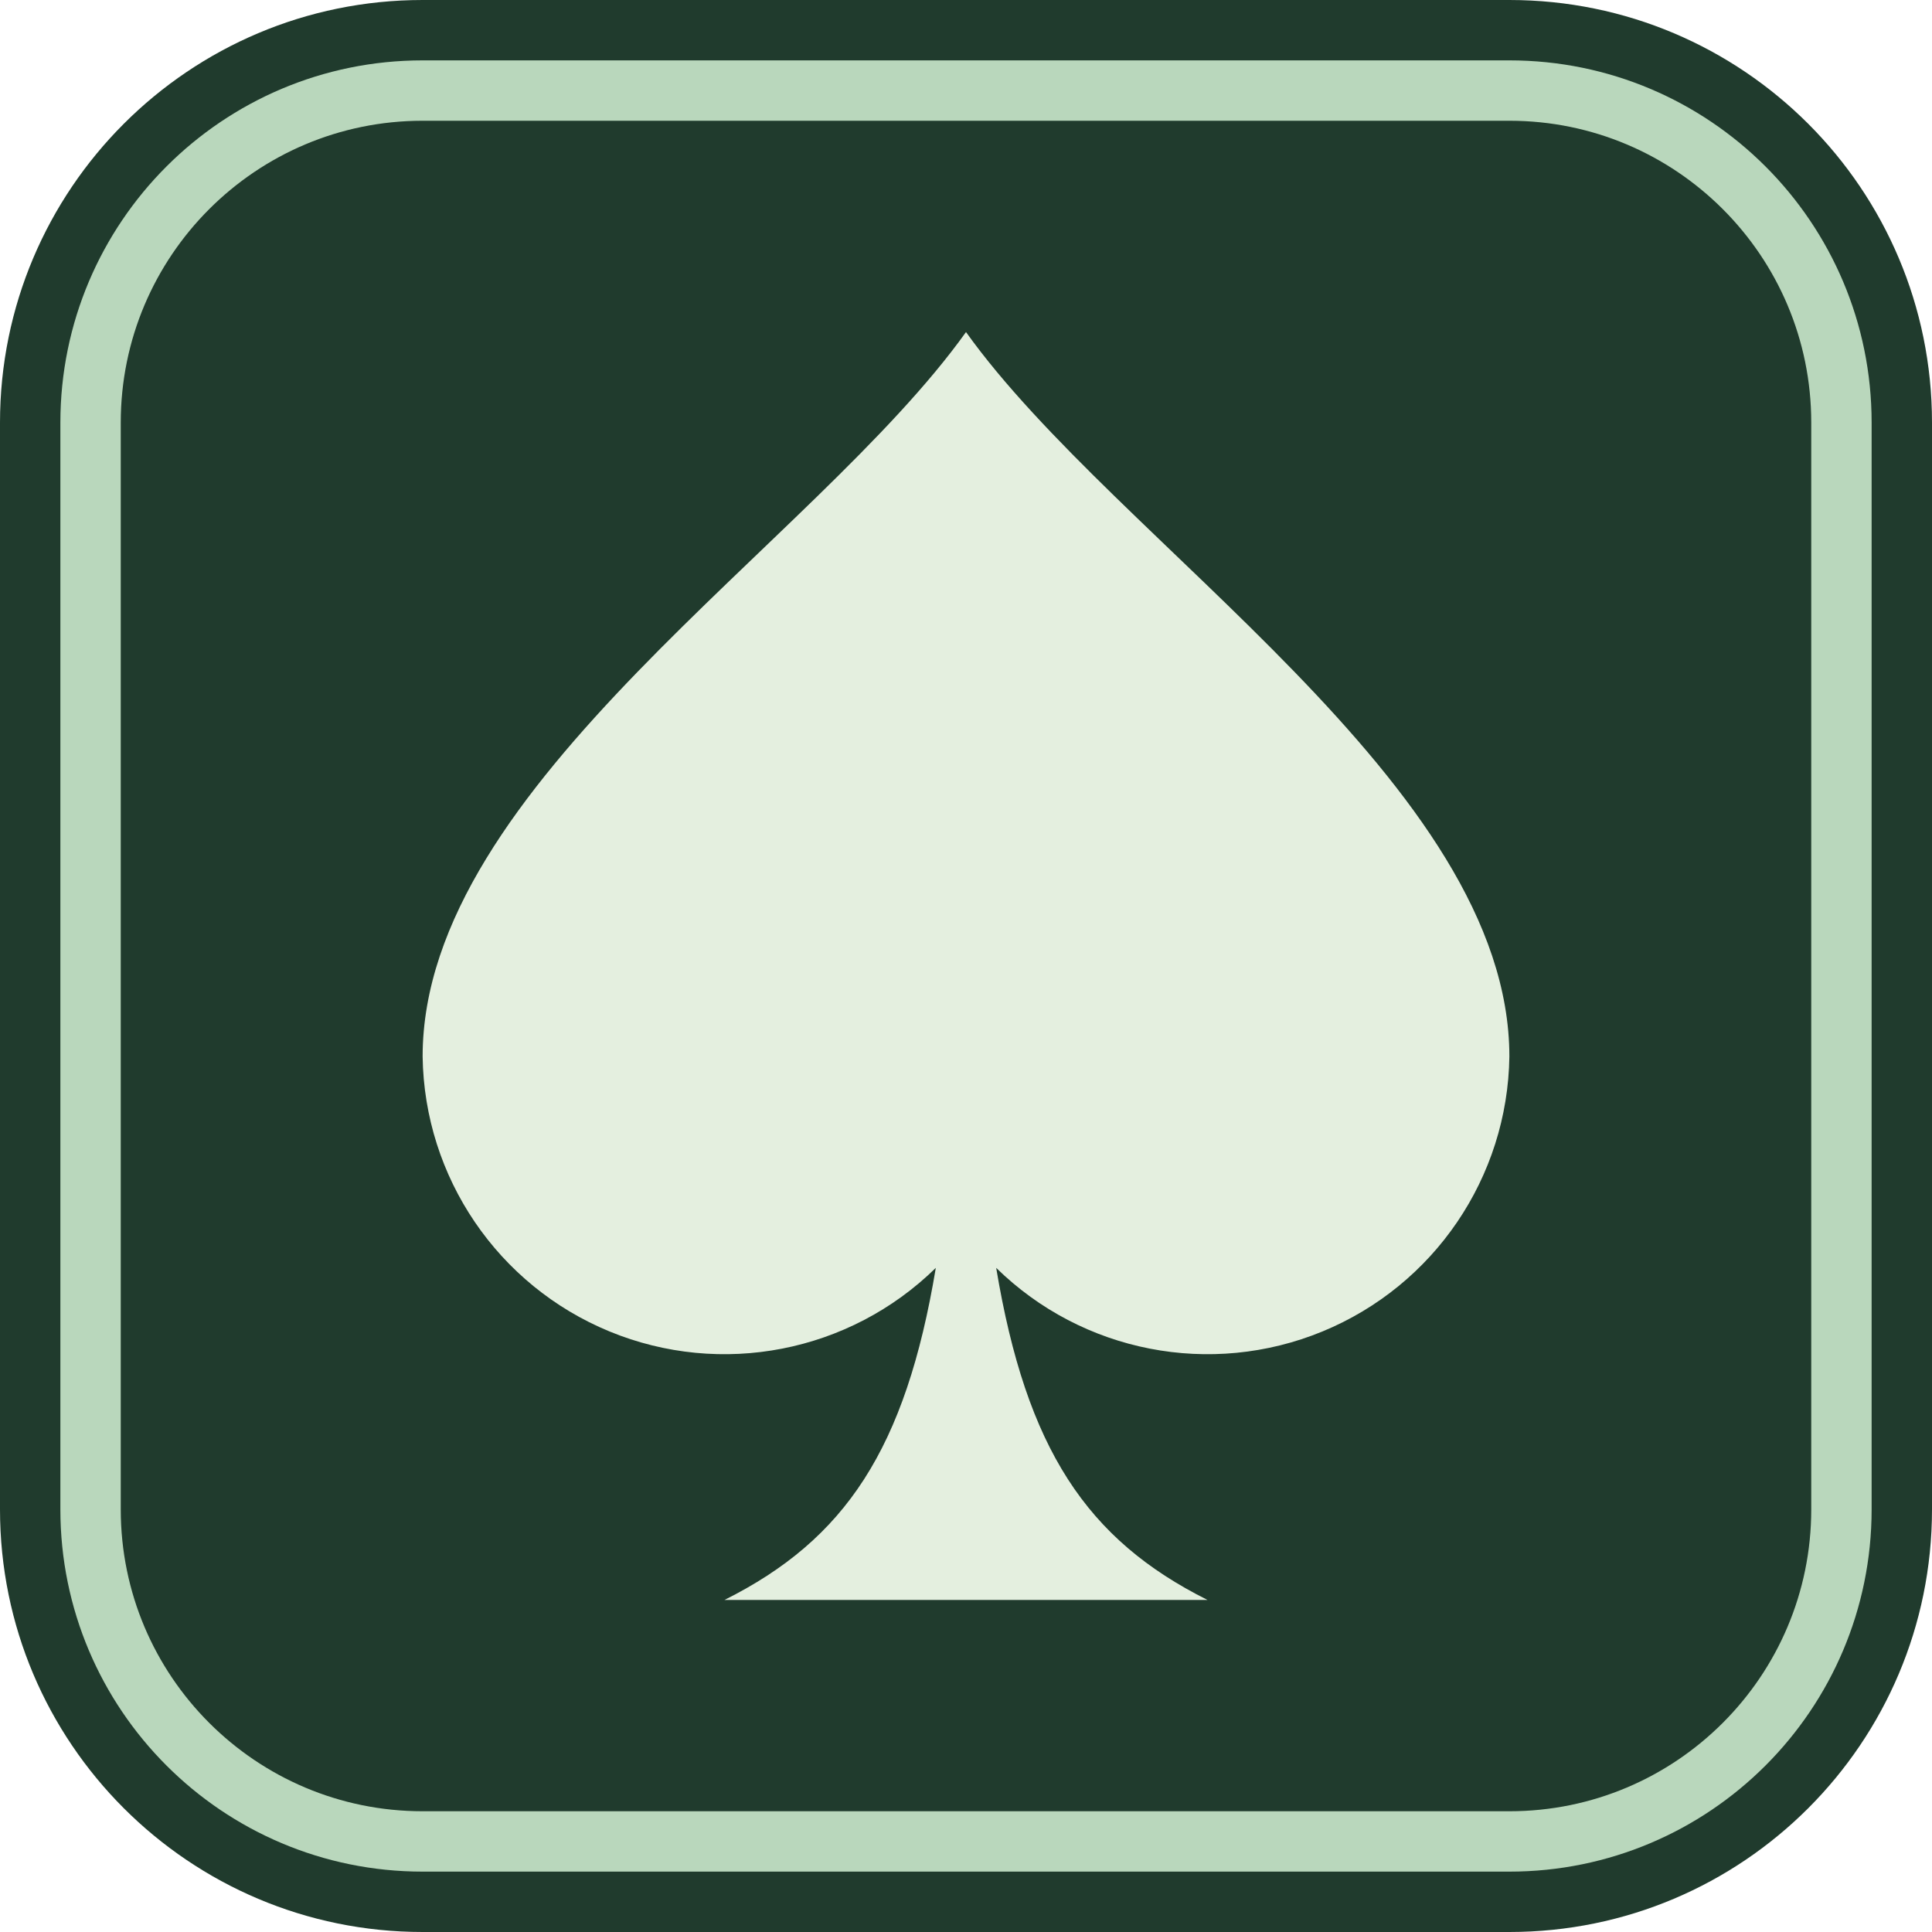
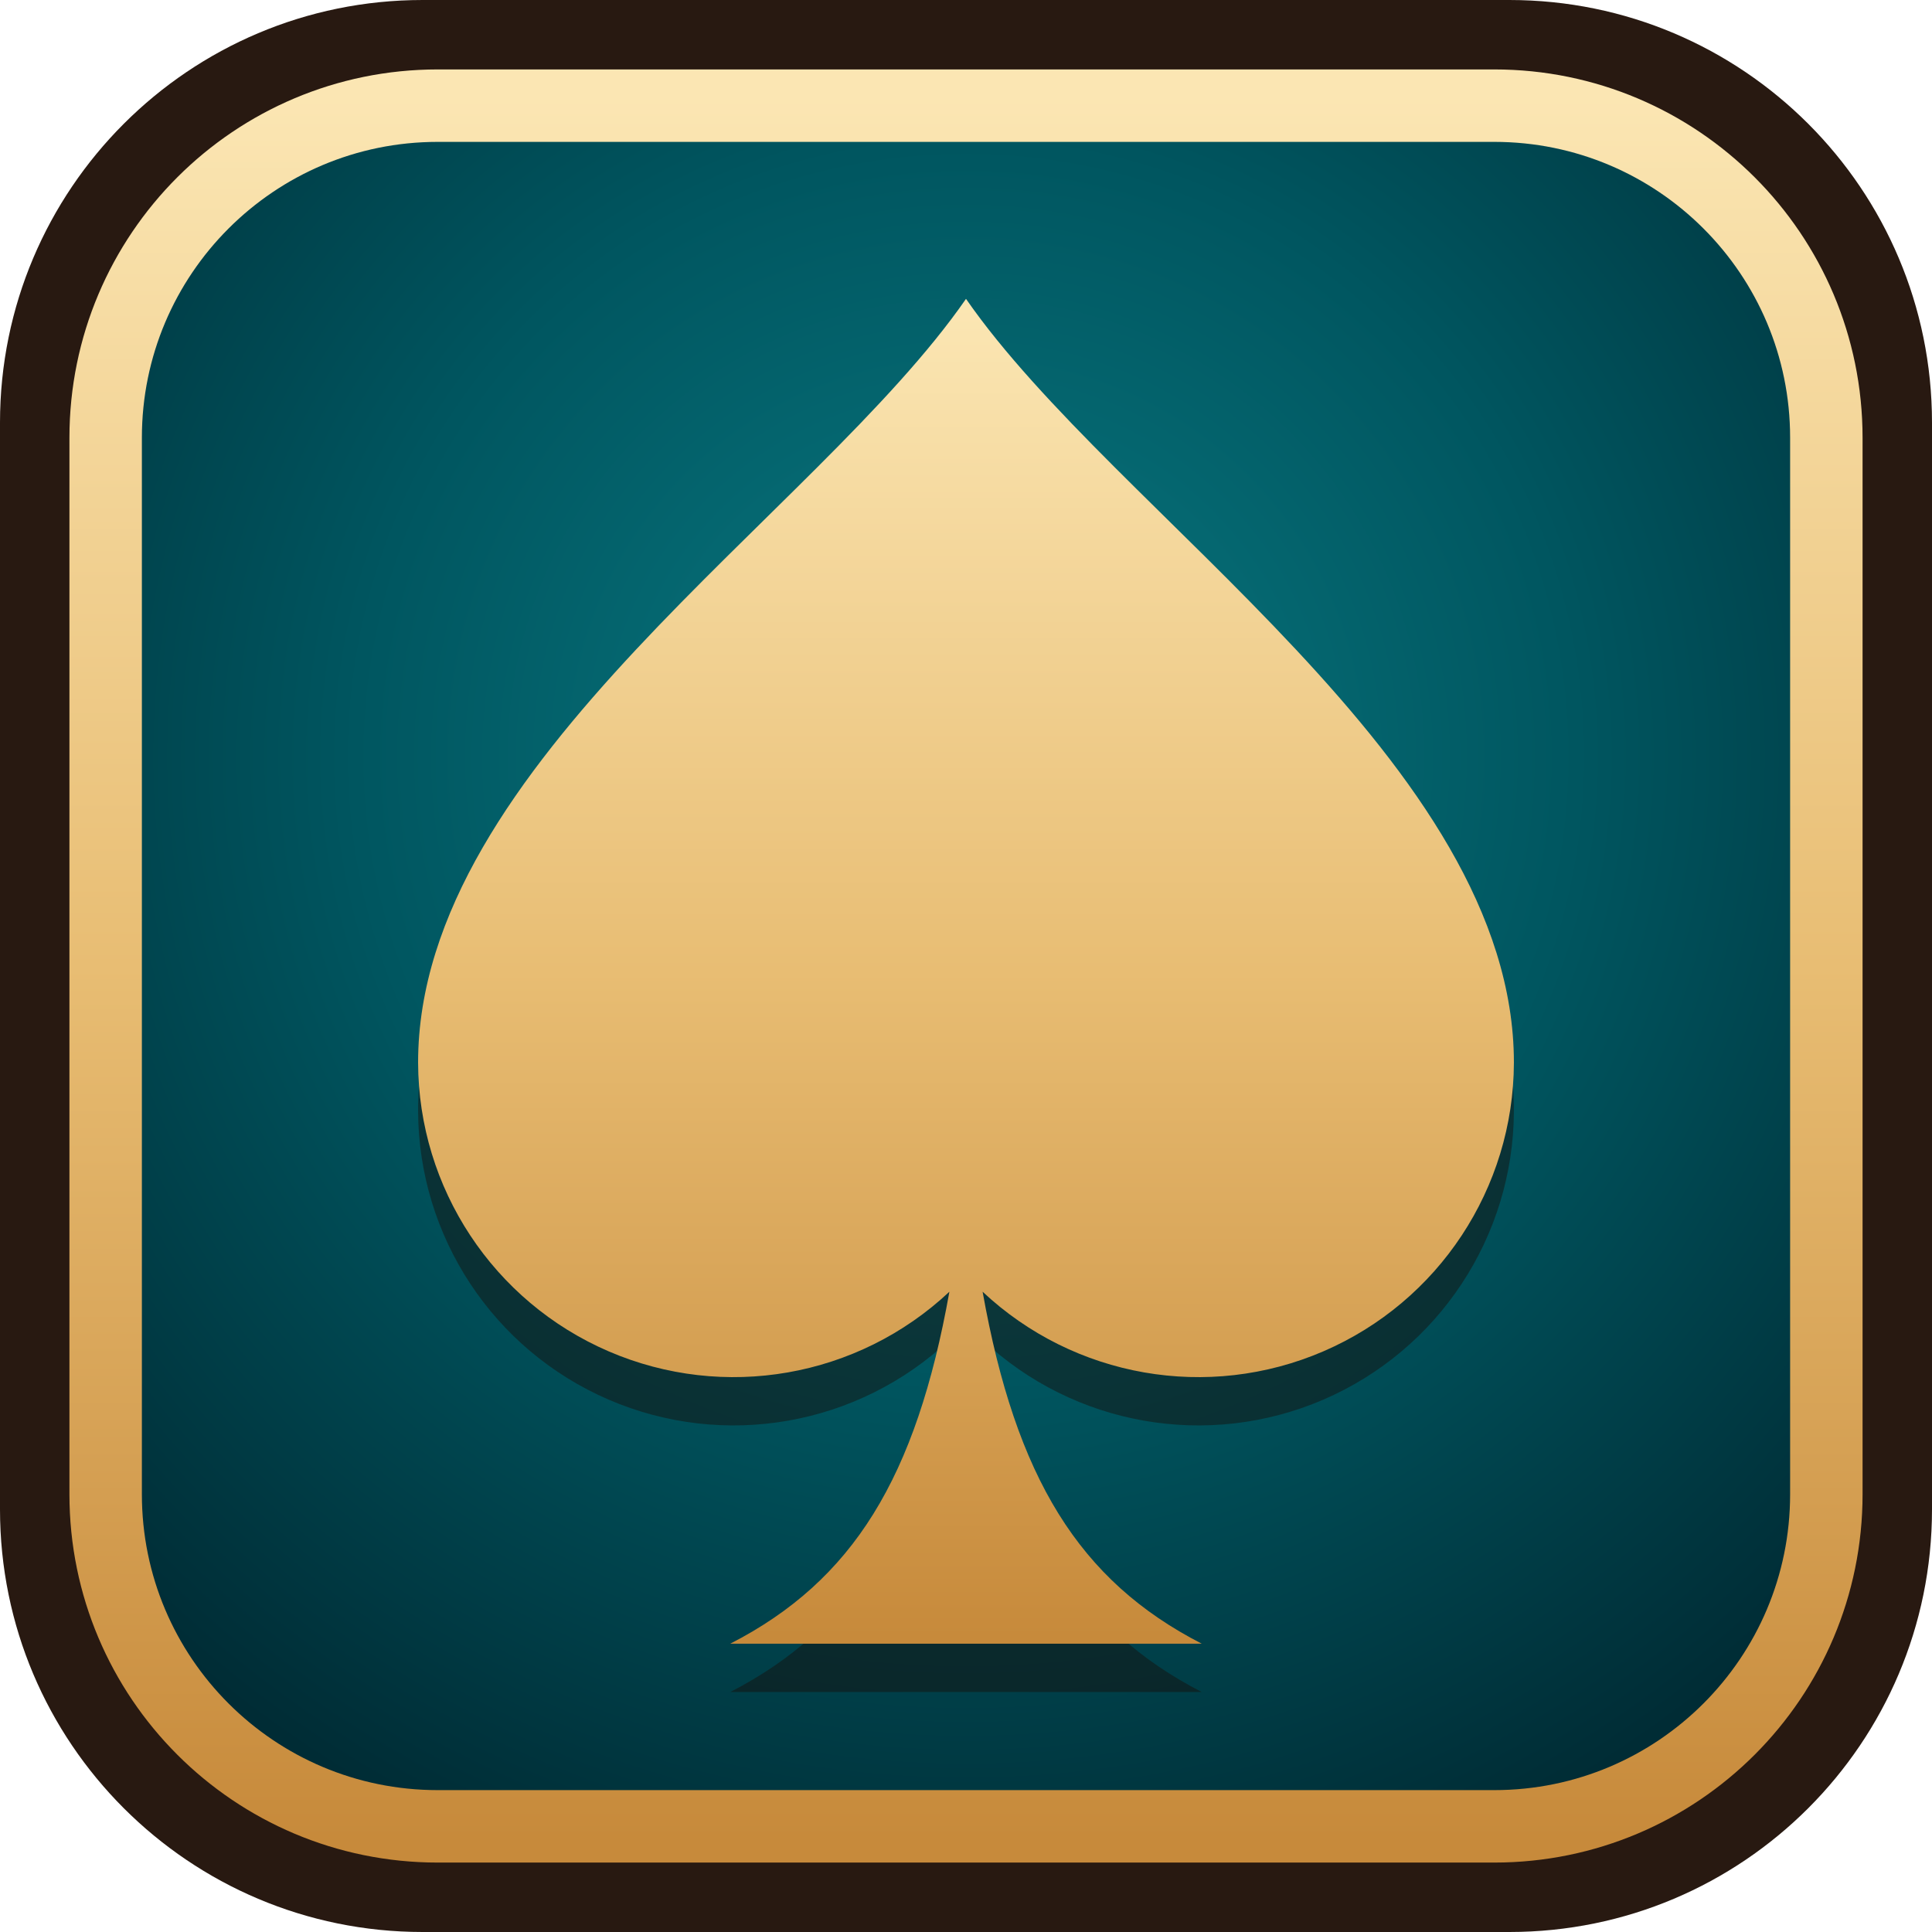
<svg xmlns="http://www.w3.org/2000/svg" viewBox="0 0 64 64">
-   <rect width="64" height="64" rx="14" fill="#203b2d" />
-   <rect x="3" y="3" width="58" height="58" rx="11" fill="none" stroke="#b9d7bc" stroke-width="2" />
-   <path d="M32 11C27 18 14 26 14 35a10 10 0 0 0 17 7c-1 6-3 9-7 11h16c-4-2-6-5-7-11a10 10 0 0 0 17-7c0-9-13-17-18-24Z" fill="#e4efdf" />
+   <defs>
+     <radialGradient id="cloth" cx="50%" cy="38%" r="70%">
+       <stop offset="0" stop-color="#0a7a82" />
+       <stop offset=".5" stop-color="#005660" />
+       <stop offset="1" stop-color="#002a33" />
+     </radialGradient>
+     <linearGradient id="brass" x1="0" y1="0" x2="0" y2="1">
+       <stop offset="0" stop-color="#fbe6b3" />
+       <stop offset=".5" stop-color="#e8bd73" />
+       <stop offset="1" stop-color="#c78a3b" />
+     </linearGradient>
+   </defs>
+   <rect width="64" height="64" rx="14" fill="#281911" />
+   <rect x="3.5" y="3.5" width="57" height="57" rx="11" fill="url(#cloth)" stroke="url(#brass)" stroke-width="2.4" />
+   <path d="M32 12C27.5 18.5 15.5 26 15.5 35a9.5 9.5 0 0 0 16 6.9c-1 5.6-2.9 8.7-6.6 10.6h14.2c-3.7-1.9-5.6-5-6.6-10.6a9.5 9.5 0 0 0 16-6.9c0-9-12-16.5-16.5-23Z" fill="#170c07" opacity=".45" transform="translate(0 1.6) translate(32 33) scale(1.1) translate(-32 -33)" />
+   <path d="M32 12C27.5 18.5 15.5 26 15.5 35a9.5 9.5 0 0 0 16 6.9c-1 5.6-2.9 8.7-6.6 10.6h14.2c-3.7-1.9-5.6-5-6.6-10.6a9.5 9.5 0 0 0 16-6.9c0-9-12-16.5-16.5-23Z" fill="url(#brass)" transform="translate(32 33) scale(1.1) translate(-32 -33)" />
</svg>
